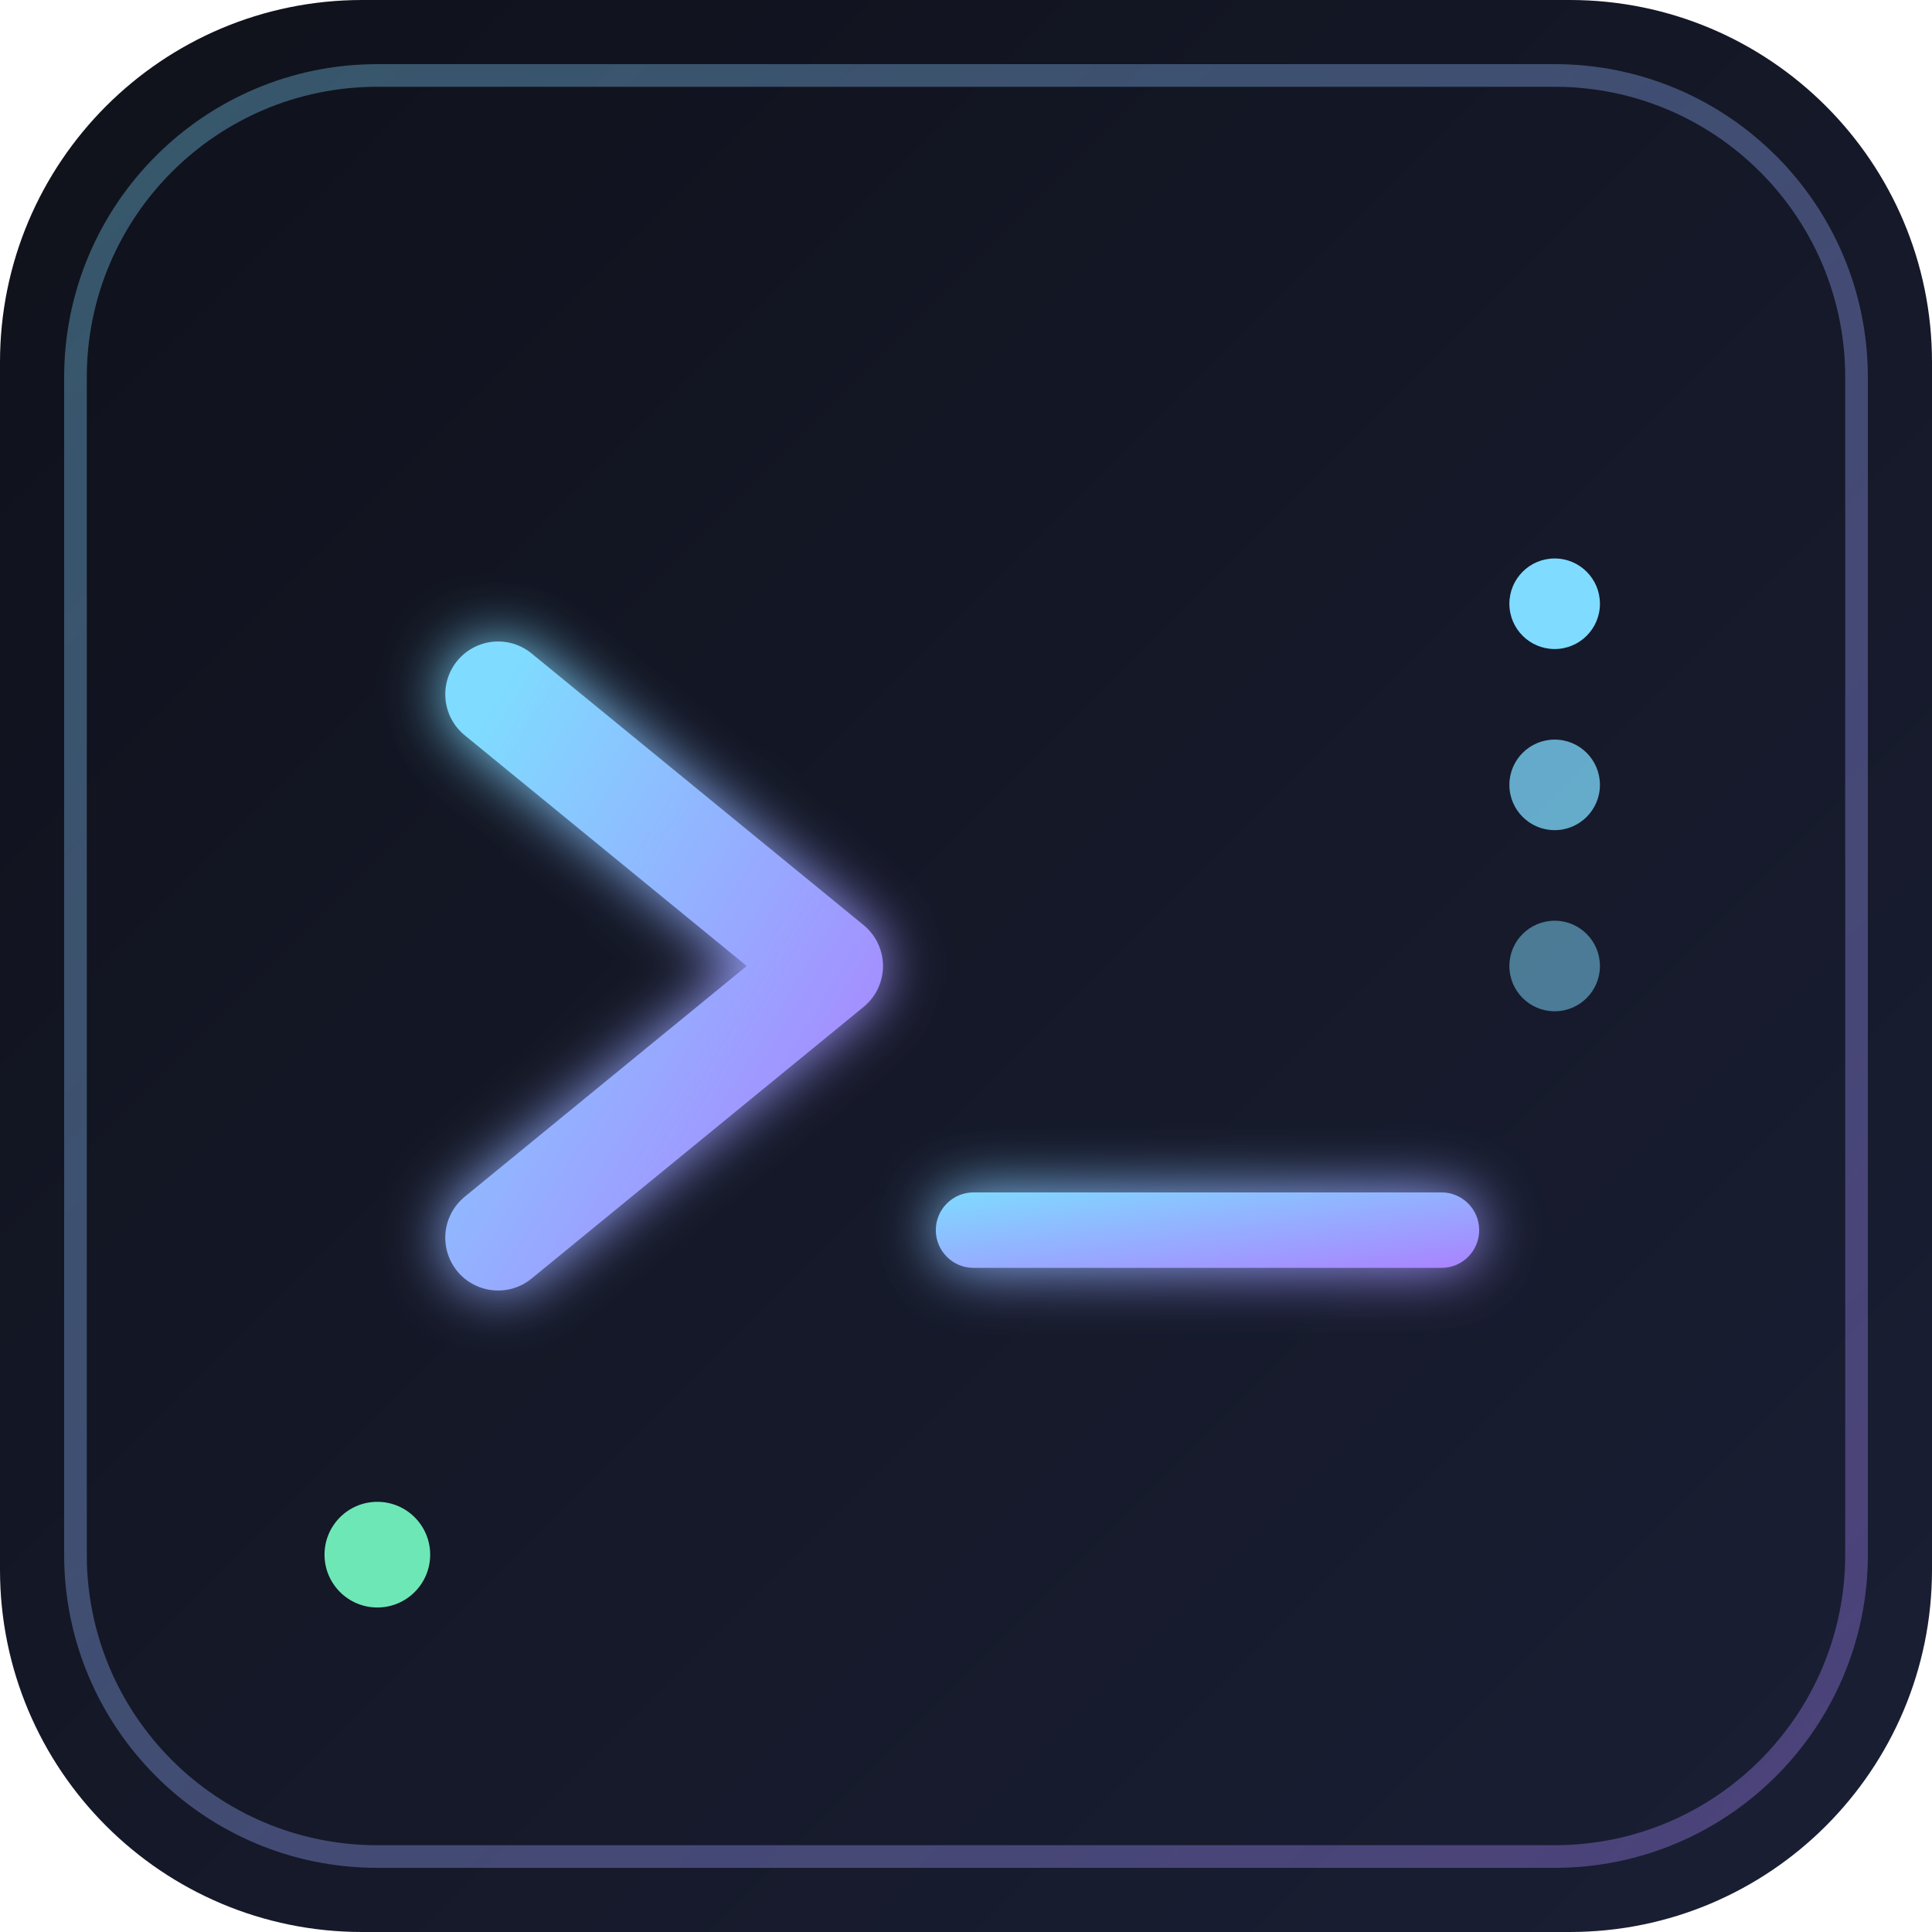
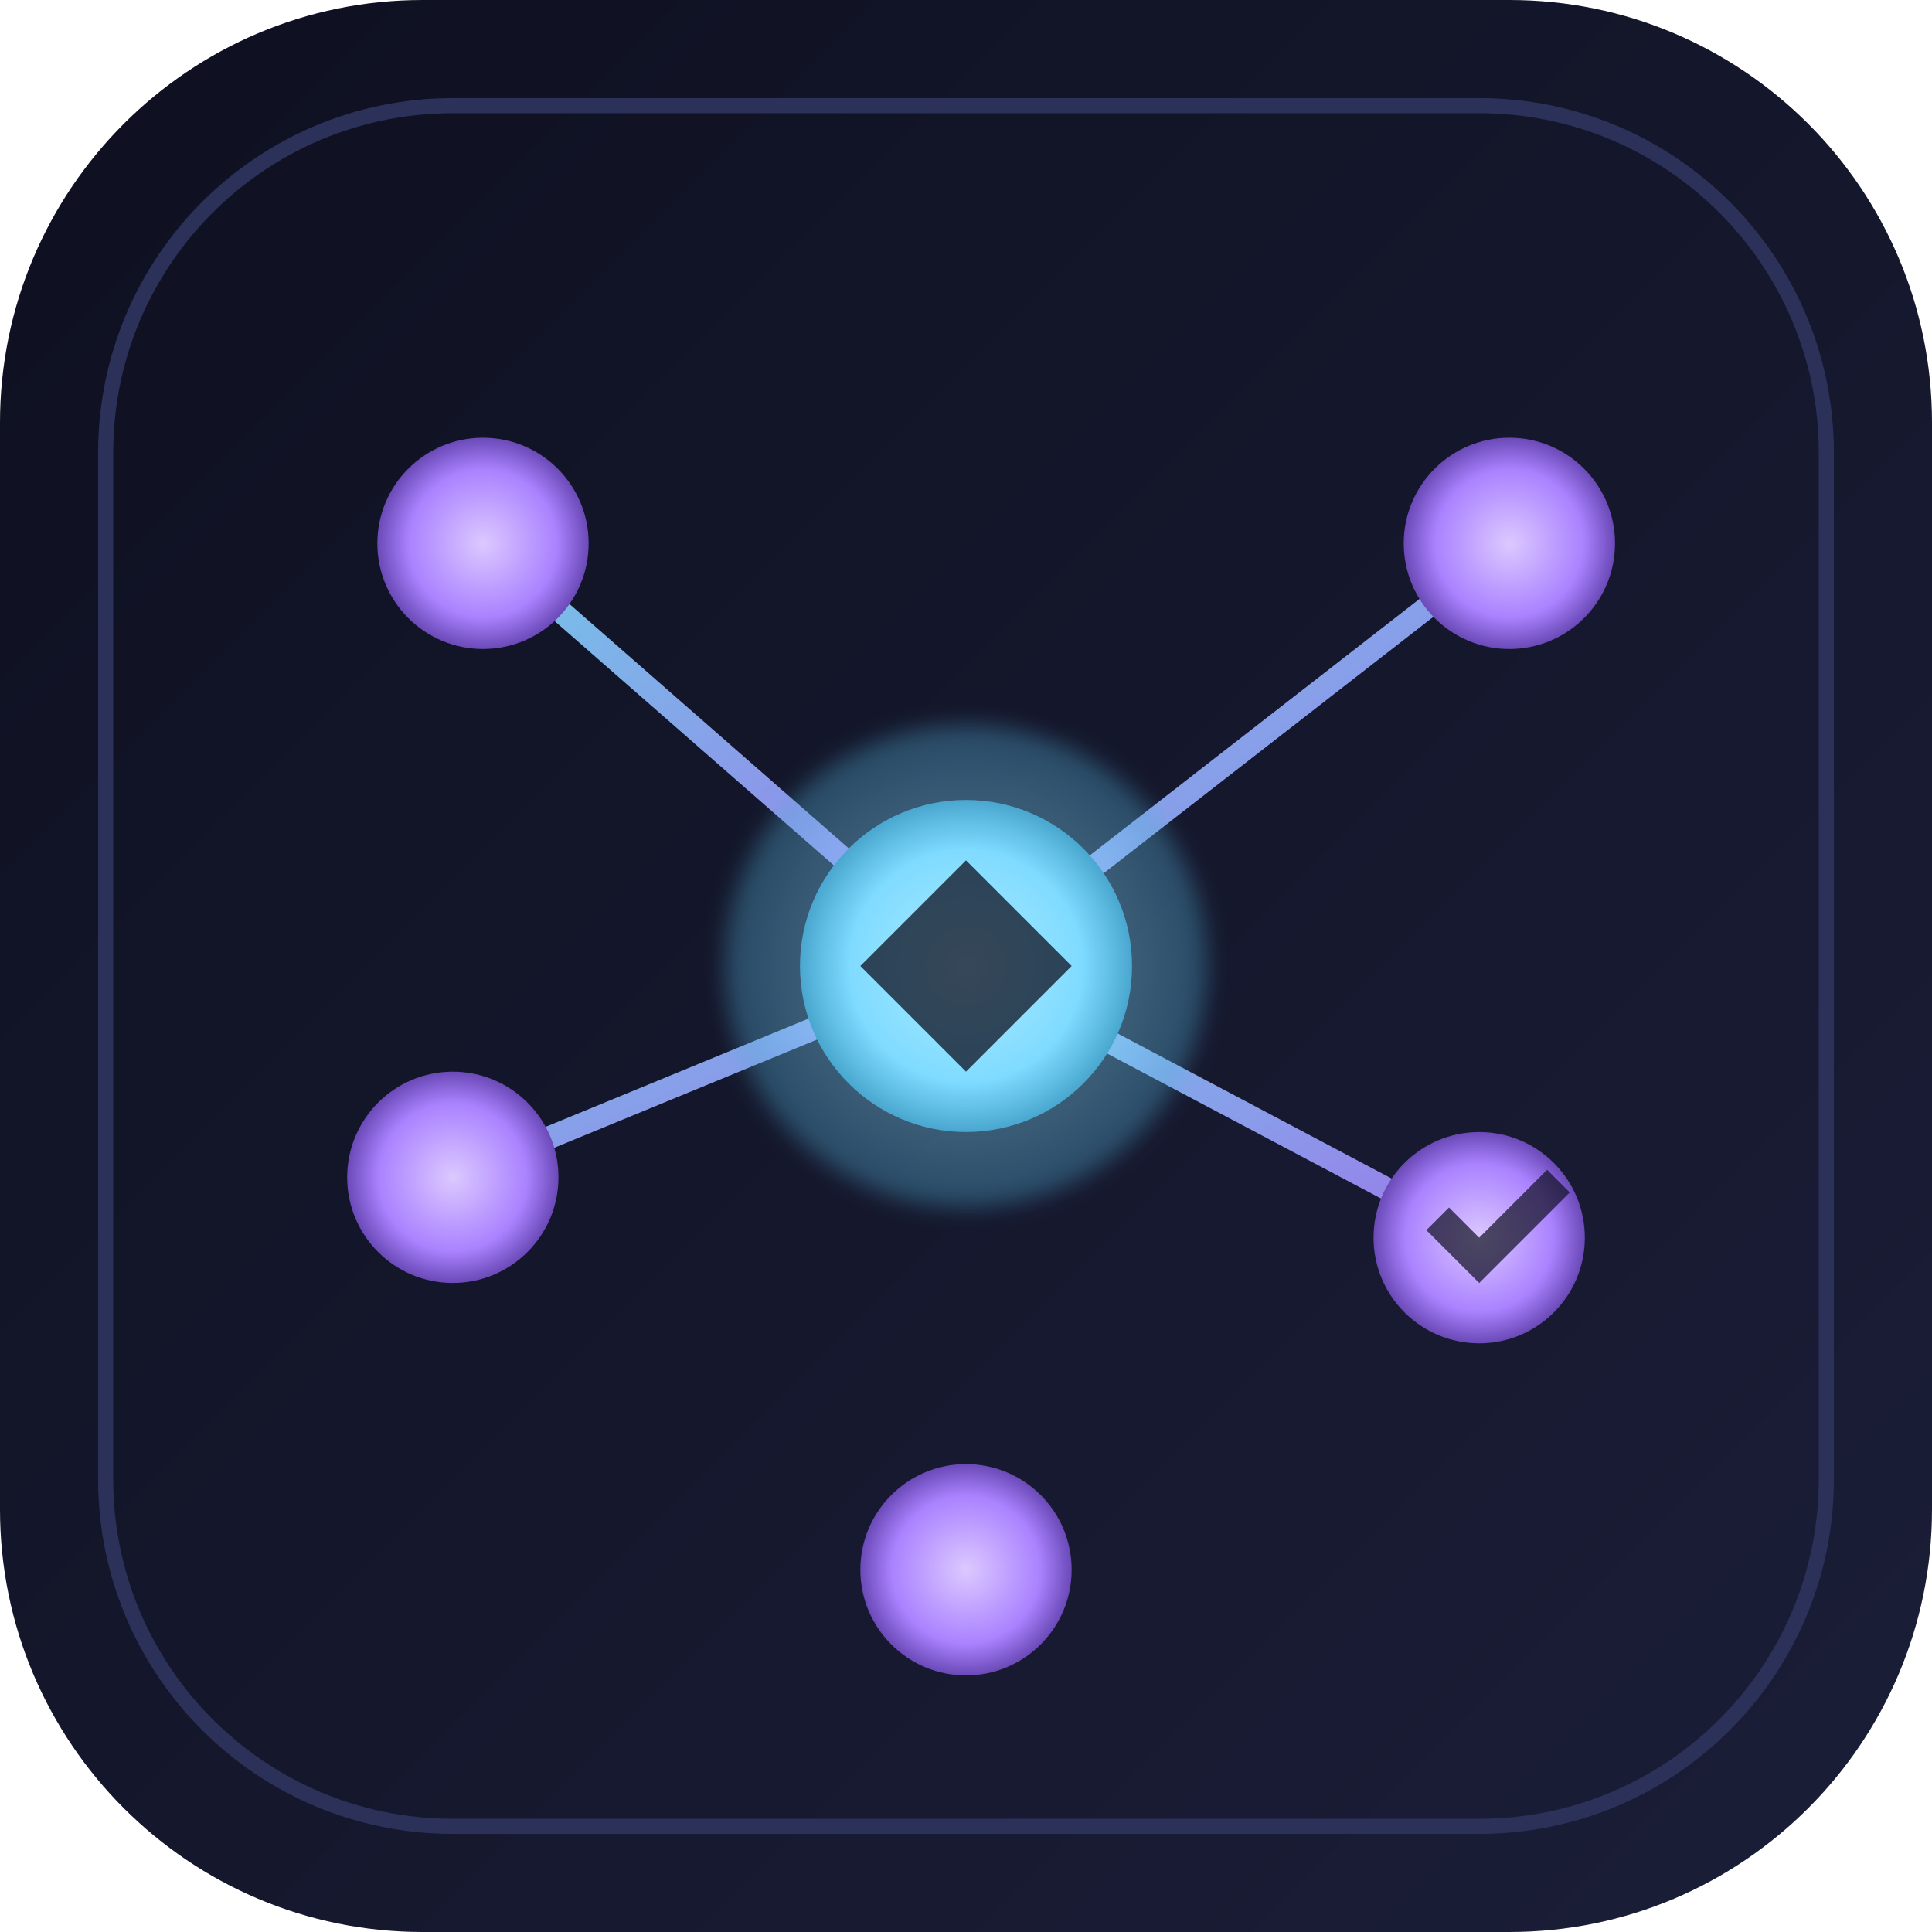
<svg xmlns="http://www.w3.org/2000/svg" width="256" height="256" viewBox="0 0 256 256">
  <defs>
    <linearGradient id="bg" x1="0" y1="0" x2="1" y2="1">
-       <stop offset="0%" stop-color="#0F111A" />
-       <stop offset="100%" stop-color="#1A1F35" />
+       <stop offset="0%" stop-color="#0E1020" />
+       <stop offset="100%" stop-color="#1B1E38" />
    </linearGradient>
-     <linearGradient id="accent" x1="0" y1="0" x2="1" y2="1">
-       <stop offset="0%" stop-color="#7FDBFF" />
-       <stop offset="100%" stop-color="#AA82FF" />
+     <linearGradient id="edge" x1="0" y1="0" x2="1" y2="1">
+       <stop offset="0%" stop-color="#7FDBFF" stop-opacity="0.9" />
+       <stop offset="100%" stop-color="#AA82FF" stop-opacity="0.9" />
    </linearGradient>
-     <filter id="glow" x="-30%" y="-30%" width="160%" height="160%">
-       <feGaussianBlur stdDeviation="4" result="blur" />
-       <feMerge>
-         <feMergeNode in="blur" />
-         <feMergeNode in="SourceGraphic" />
-       </feMerge>
+     <radialGradient id="hub" cx="0.5" cy="0.5" r="0.5">
+       <stop offset="0%" stop-color="#AEEBFF" />
+       <stop offset="70%" stop-color="#7FDBFF" />
+       <stop offset="100%" stop-color="#4AA8D0" />
+     </radialGradient>
+     <radialGradient id="node" cx="0.5" cy="0.5" r="0.5">
+       <stop offset="0%" stop-color="#DCC9FF" />
+       <stop offset="70%" stop-color="#AA82FF" />
+       <stop offset="100%" stop-color="#6B4AB8" />
+     </radialGradient>
+     <filter id="soft" x="-25%" y="-25%" width="150%" height="150%">
+       <feGaussianBlur stdDeviation="1.4" />
    </filter>
  </defs>
-   <rect x="0" y="0" width="256" height="256" rx="48" ry="48" fill="url(#bg)" />
-   <rect x="10" y="10" width="236" height="236" rx="40" ry="40" fill="none" stroke="url(#accent)" stroke-width="3" opacity="0.35" />
-   <g filter="url(#glow)">
-     <polyline points="66,92 110,128 66,164" fill="none" stroke="url(#accent)" stroke-width="14" stroke-linecap="round" stroke-linejoin="round" />
-     <rect x="124" y="158" width="72" height="10" rx="5" ry="5" fill="url(#accent)" />
+   <rect x="0" y="0" width="256" height="256" rx="56" ry="56" fill="url(#bg)" />
+   <rect x="14" y="14" width="228" height="228" rx="46" ry="46" fill="none" stroke="#2C315A" stroke-width="2" />
+   <g stroke="url(#edge)" stroke-width="3" stroke-linecap="round" fill="none">
+     <line x1="128" y1="128" x2="64" y2="72" />
+     <line x1="128" y1="128" x2="200" y2="72" />
+     <line x1="128" y1="128" x2="60" y2="156" />
+     <line x1="128" y1="128" x2="196" y2="164" />
+     <line x1="128" y1="128" x2="128" y2="208" />
  </g>
-   <g fill="#7FDBFF">
-     <circle cx="206" cy="80" r="6" />
-     <circle cx="206" cy="104" r="6" opacity="0.75" />
-     <circle cx="206" cy="128" r="6" opacity="0.5" />
+   <g>
+     <circle cx="64" cy="72" r="14" fill="url(#node)" />
+     <circle cx="200" cy="72" r="14" fill="url(#node)" />
+     <circle cx="60" cy="156" r="14" fill="url(#node)" />
+     <circle cx="196" cy="164" r="14" fill="url(#node)" />
+     <circle cx="128" cy="208" r="14" fill="url(#node)" />
  </g>
-   <circle cx="50" cy="206" r="7" fill="#6EE7B7" />
+   <path d="M196 164 l-4 -4 l-3 3 l7 7 l12 -12 l-3 -3 z" fill="#0E1020" opacity="0.7" />
+   <circle cx="128" cy="128" r="32" fill="url(#hub)" filter="url(#soft)" opacity="0.35" />
+   <circle cx="128" cy="128" r="22" fill="url(#hub)" />
+   <path d="M128 114 L142 128 L128 142 L114 128 Z" fill="#0E1020" opacity="0.75" />
</svg>
